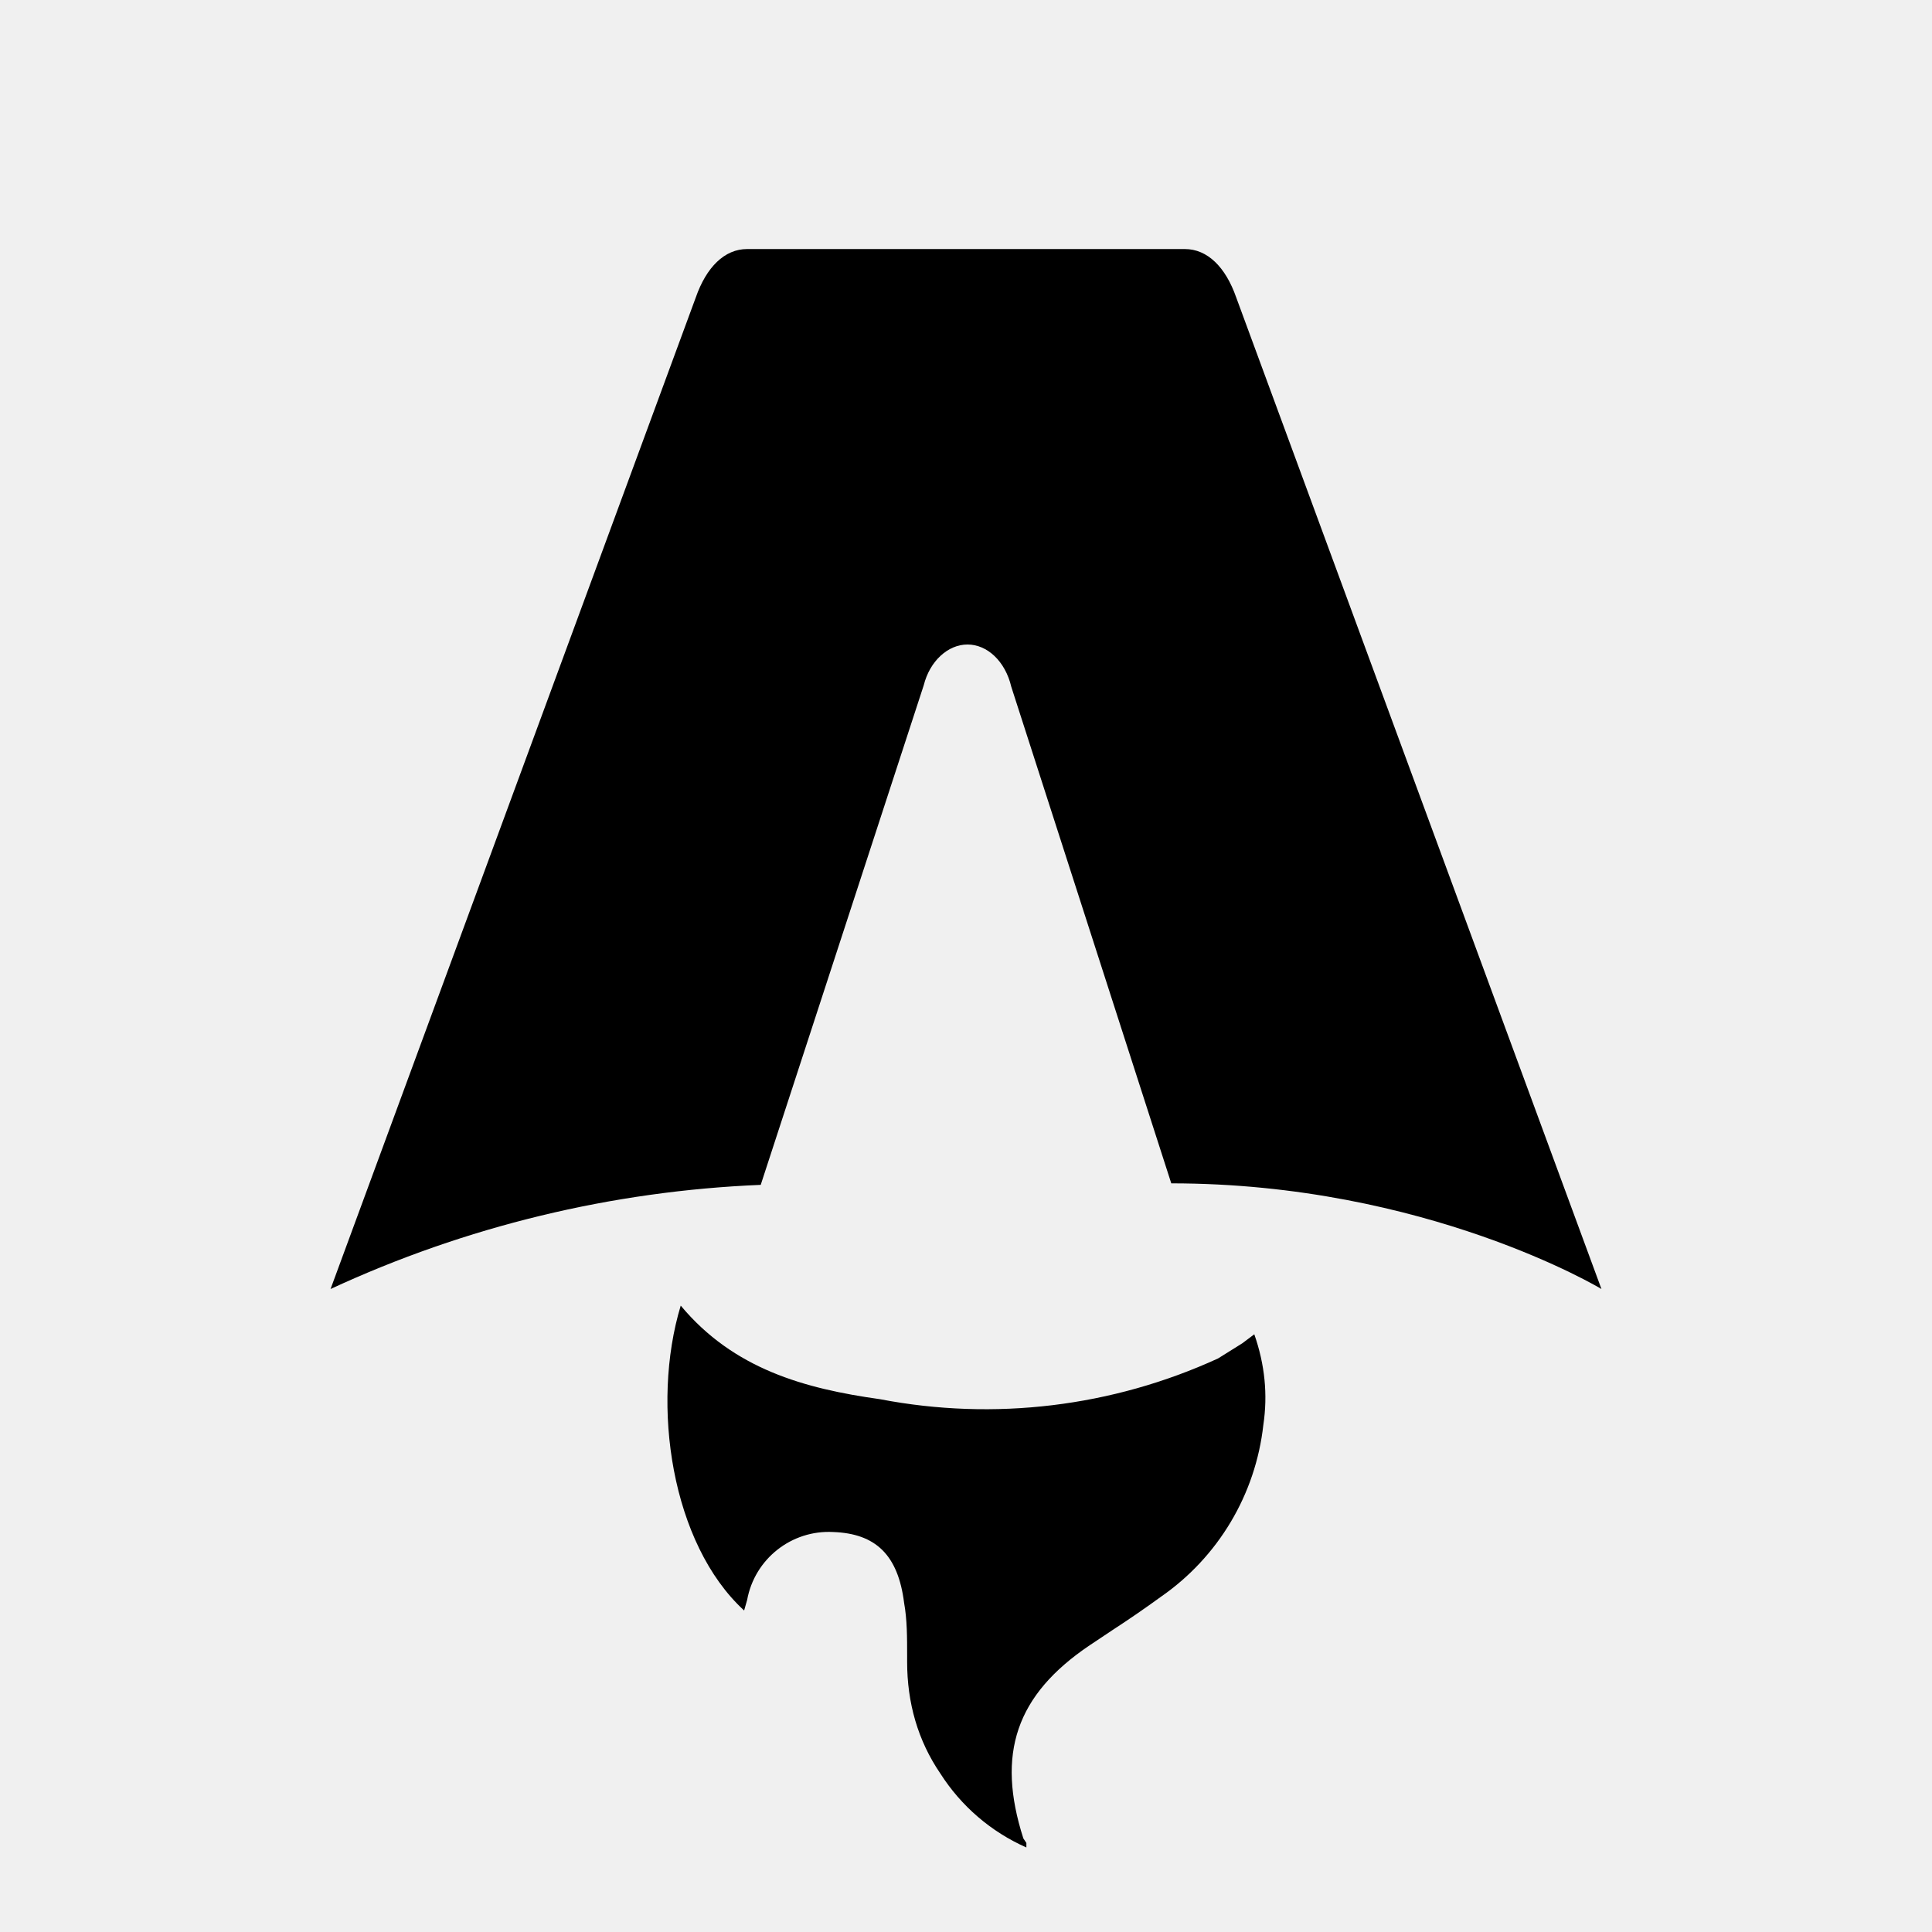
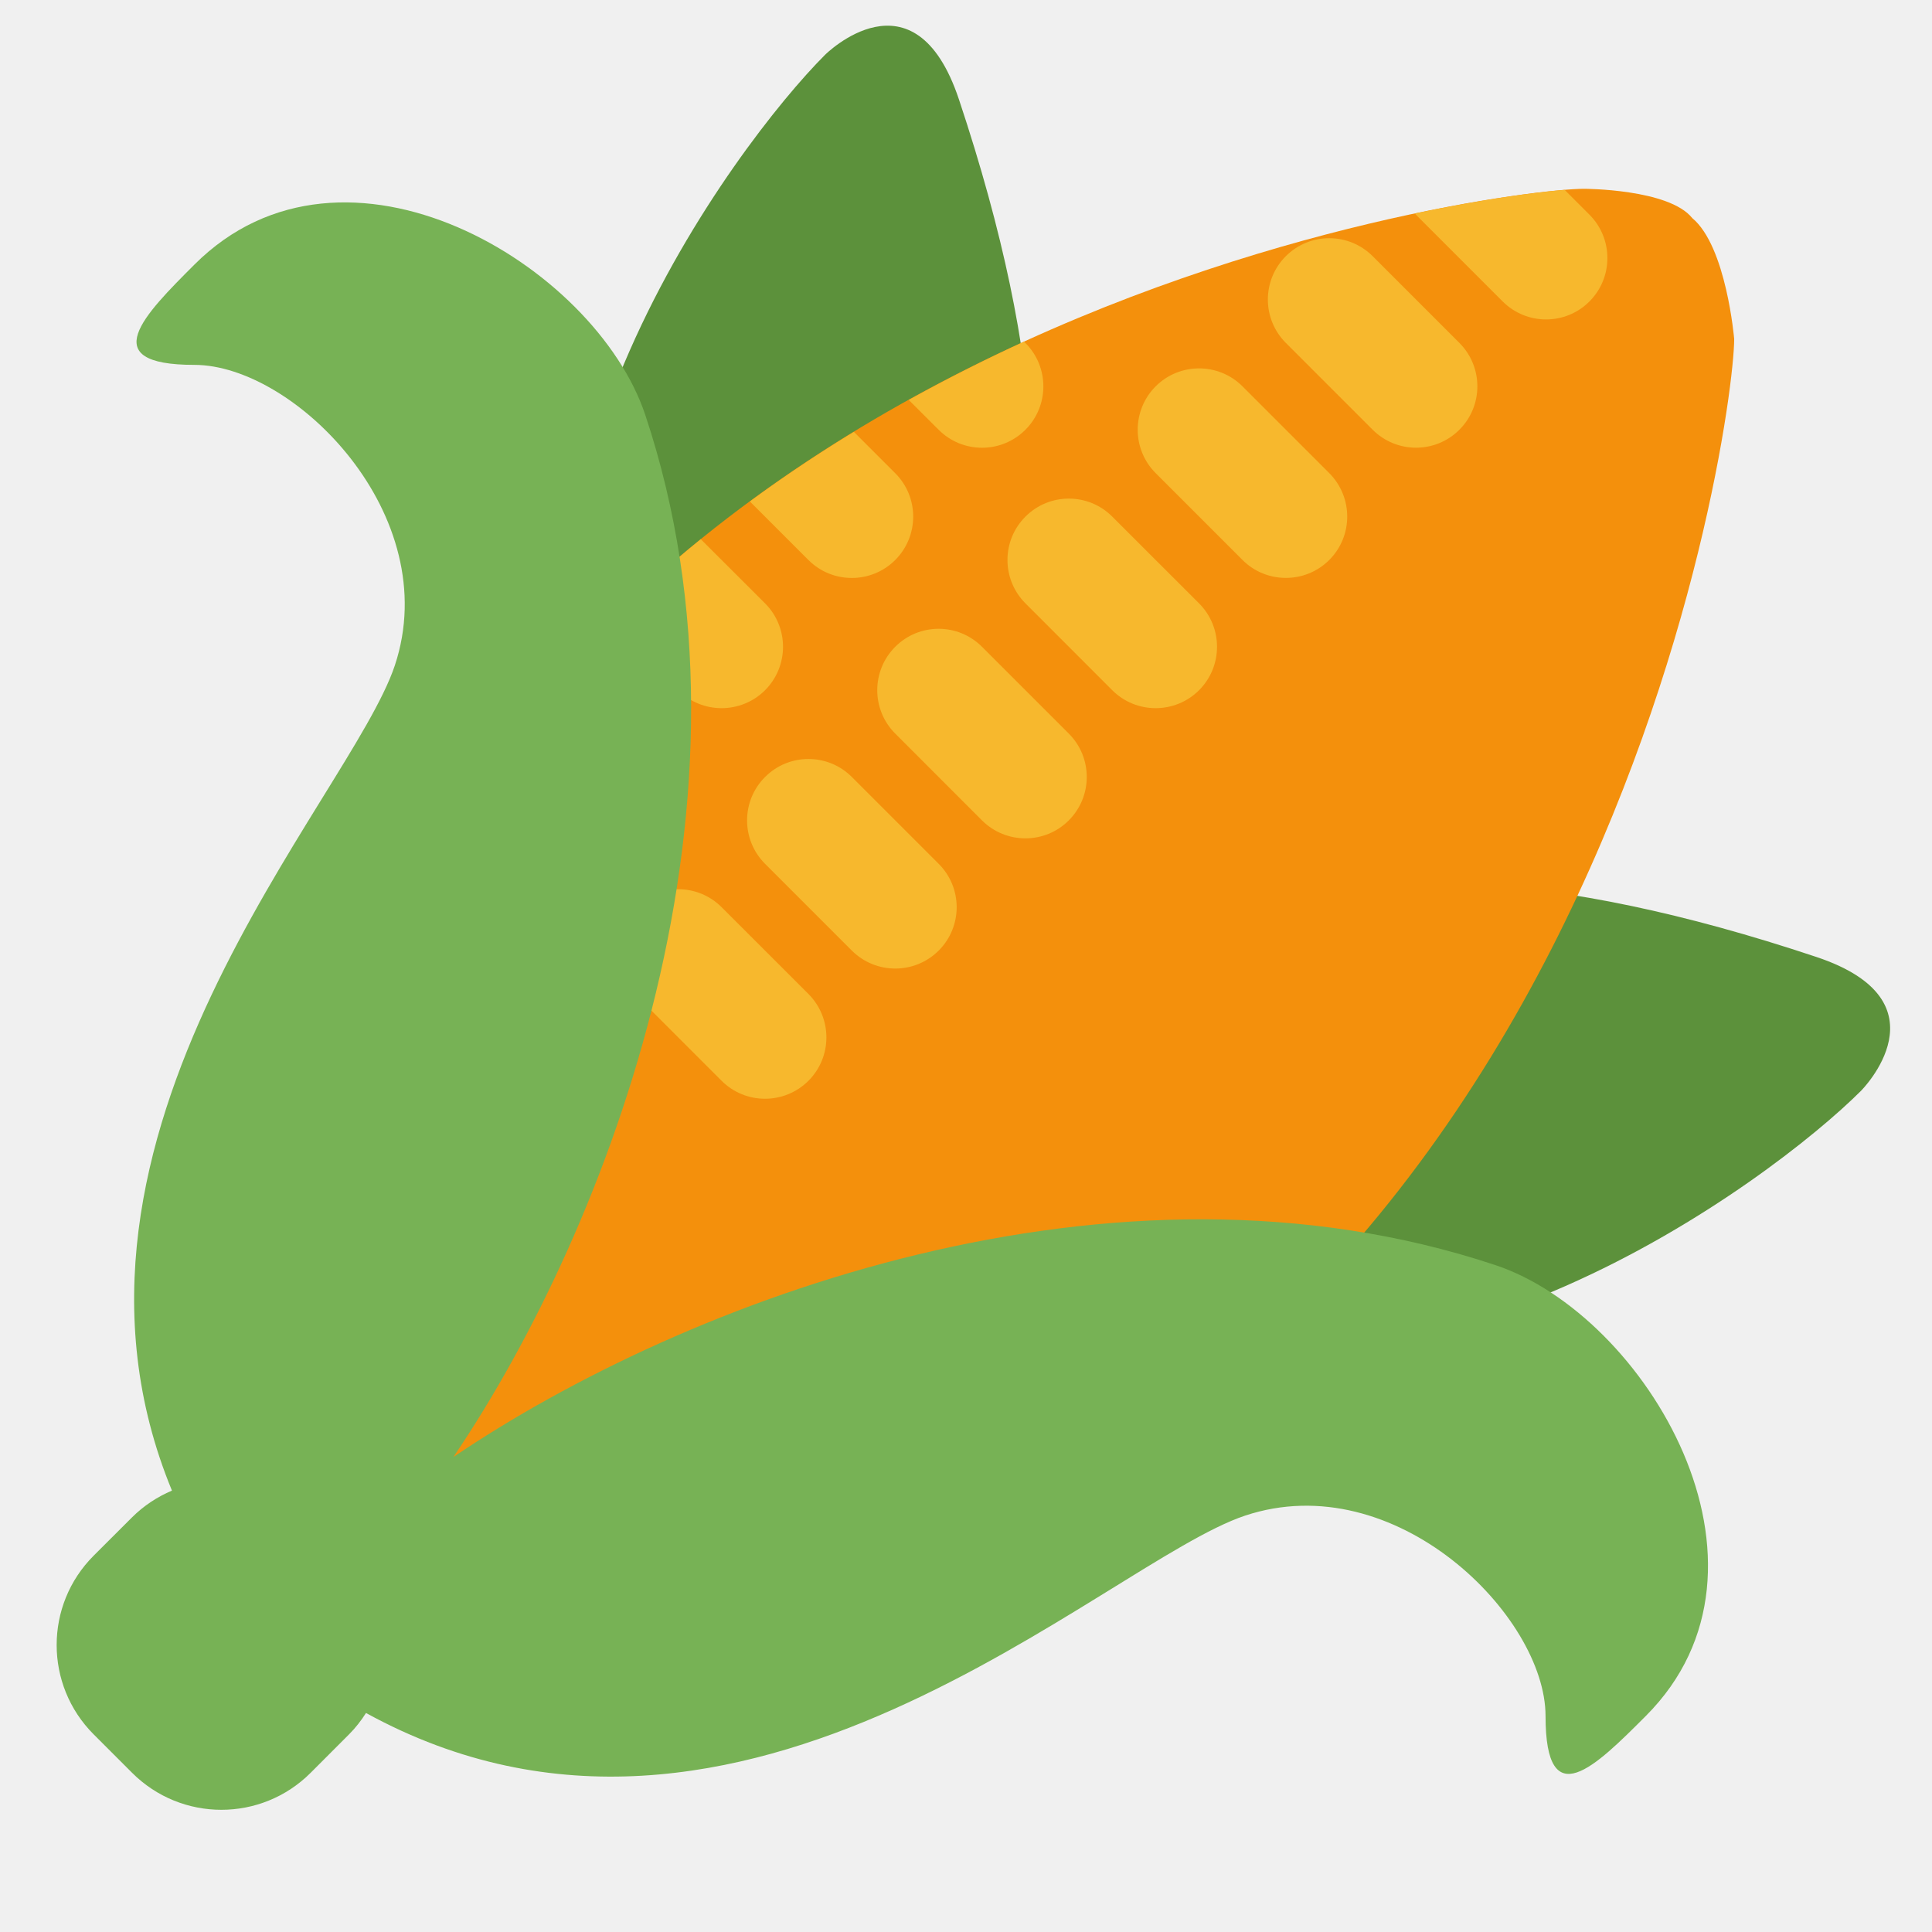
- <svg xmlns="http://www.w3.org/2000/svg" fill="none" viewBox="0 0 128 128">
-   <path d="M50.4 78.5a75.1 75.1 0 0 0-28.5 6.9l24.2-65.7c.7-2 1.9-3.2 3.4-3.2h29c1.5 0 2.7 1.2 3.4 3.2l24.2 65.7s-11.6-7-28.5-7L67 45.5c-.4-1.7-1.6-2.8-2.9-2.8-1.3 0-2.5 1.1-2.9 2.7L50.4 78.5Zm-1.1 28.2Zm-4.2-20.2c-2 6.6-.6 15.8 4.2 20.2a17.5 17.5 0 0 1 .2-.7 5.5 5.5 0 0 1 5.7-4.5c2.8.1 4.3 1.5 4.7 4.7.2 1.1.2 2.3.2 3.5v.4c0 2.7.7 5.2 2.2 7.4a13 13 0 0 0 5.7 4.9v-.3l-.2-.3c-1.8-5.6-.5-9.5 4.4-12.8l1.5-1a73 73 0 0 0 3.2-2.2 16 16 0 0 0 6.8-11.4c.3-2 .1-4-.6-6l-.8.6-1.6 1a37 37 0 0 1-22.4 2.7c-5-.7-9.7-2-13.2-6.2Z" />
-   <style>
-         path { fill: #000; }
-         @media (prefers-color-scheme: dark) {
-             path { fill: #FFF; }
-         }
-     </style>
+ <svg xmlns="http://www.w3.org/2000/svg" viewBox="0 0 36 36">
+   <path fill="#5C913B" d="M15.373 1.022C13.71 2.686 8.718 9.34 11.214 15.164c2.495 5.823 5.909 2.239 7.486-2.495.832-2.496.832-5.824-.831-10.815-.832-2.496-2.496-.832-2.496-.832zm19.304 19.304c-1.663 1.663-8.319 6.655-14.142 4.159-5.824-2.496-2.241-5.909 2.495-7.486 2.497-.832 5.823-.833 10.814.832 2.496.831.833 2.495.833 2.495z" />
+   <path fill="#F4900C" d="M32.314 6.317s-.145-1.727-.781-2.253c-.435-.546-2.018-.546-2.018-.546-1.664 0-20.798 2.496-24.125 19.133-.595 2.973 4.627 8.241 7.638 7.638C29.667 26.963 32.313 7.98 32.314 6.317z" />
+   <path d="M24.769 8.816l-1.617-1.617c-.446-.446-1.172-.446-1.618 0-.446.447-.446 1.171 0 1.617l1.618 1.618c.445.446 1.171.446 1.617 0 .446-.446.446-1.17 0-1.618zm-9.705 1.619c.446.446 1.171.446 1.617 0 .447-.447.447-1.171 0-1.618l-.77-.77c-.654.398-1.302.829-1.938 1.297l1.091 1.091zm2.426-2.427c.447.447 1.17.447 1.617 0 .446-.446.446-1.17 0-1.617l-.025-.025c-.711.325-1.431.688-2.149 1.086l.557.556zm-4.853 4.853c.447.446 1.171.446 1.619 0 .446-.447.446-1.171 0-1.618l-1.198-1.196c-.586.474-1.156.985-1.707 1.528l1.286 1.286zM23.96 4.773c-.447.447-.447 1.17 0 1.617l1.617 1.617c.447.447 1.171.447 1.617 0 .446-.446.446-1.17 0-1.617l-1.617-1.617c-.447-.446-1.17-.446-1.617 0zm2.408-.796c.006.007.008.016.015.023L28 5.617c.447.447 1.171.447 1.617 0 .446-.446.446-1.17 0-1.617l-.462-.462c-.54.044-1.516.172-2.787.439zm-4.025 8.884c.446-.447.446-1.171 0-1.618l-1.618-1.617c-.446-.447-1.171-.447-1.617 0-.447.446-.447 1.17 0 1.617l1.617 1.618c.446.446 1.171.446 1.618 0zm-2.428 2.426c.447-.447.447-1.171 0-1.618l-1.617-1.617c-.446-.447-1.17-.447-1.617 0-.446.447-.446 1.171 0 1.617l1.617 1.618c.447.446 1.172.446 1.617 0zm-4.851 4.852c.447-.447.446-1.17 0-1.618l-1.618-1.617c-.446-.446-1.169-.447-1.617 0-.446.447-.446 1.171 0 1.617l1.617 1.618c.447.446 1.171.446 1.618 0zm-.808-5.661c-.447.446-.447 1.171 0 1.618l1.617 1.617c.447.446 1.17.446 1.618 0 .447-.447.447-1.171 0-1.617l-1.618-1.618c-.447-.447-1.171-.447-1.617 0z" fill="#F7B82D" />
+   <path fill="#77B255" d="M27.866 23.574c-7.125-2.374-15.097.652-19.418 3.576 2.925-4.321 5.95-12.294 3.576-19.418-.934-2.8-5.602-5.601-8.402-2.801-.934.934-1.867 1.868 0 1.868s4.667 2.8 3.735 5.601c-.835 2.505-6.889 8.742-4.153 15.375-.27.115-.523.279-.744.499l-.715.714c-.919.919-.919 2.409 0 3.329l.716.716c.919.92 2.409.92 3.328 0l.715-.716c.123-.123.227-.258.316-.398 6.999 3.84 13.747-2.799 16.379-3.677 2.8-.933 5.6 1.868 5.6 3.734 0 1.867.934.934 1.867 0 2.801-2.8-.001-7.47-2.8-8.402z" />
</svg>
